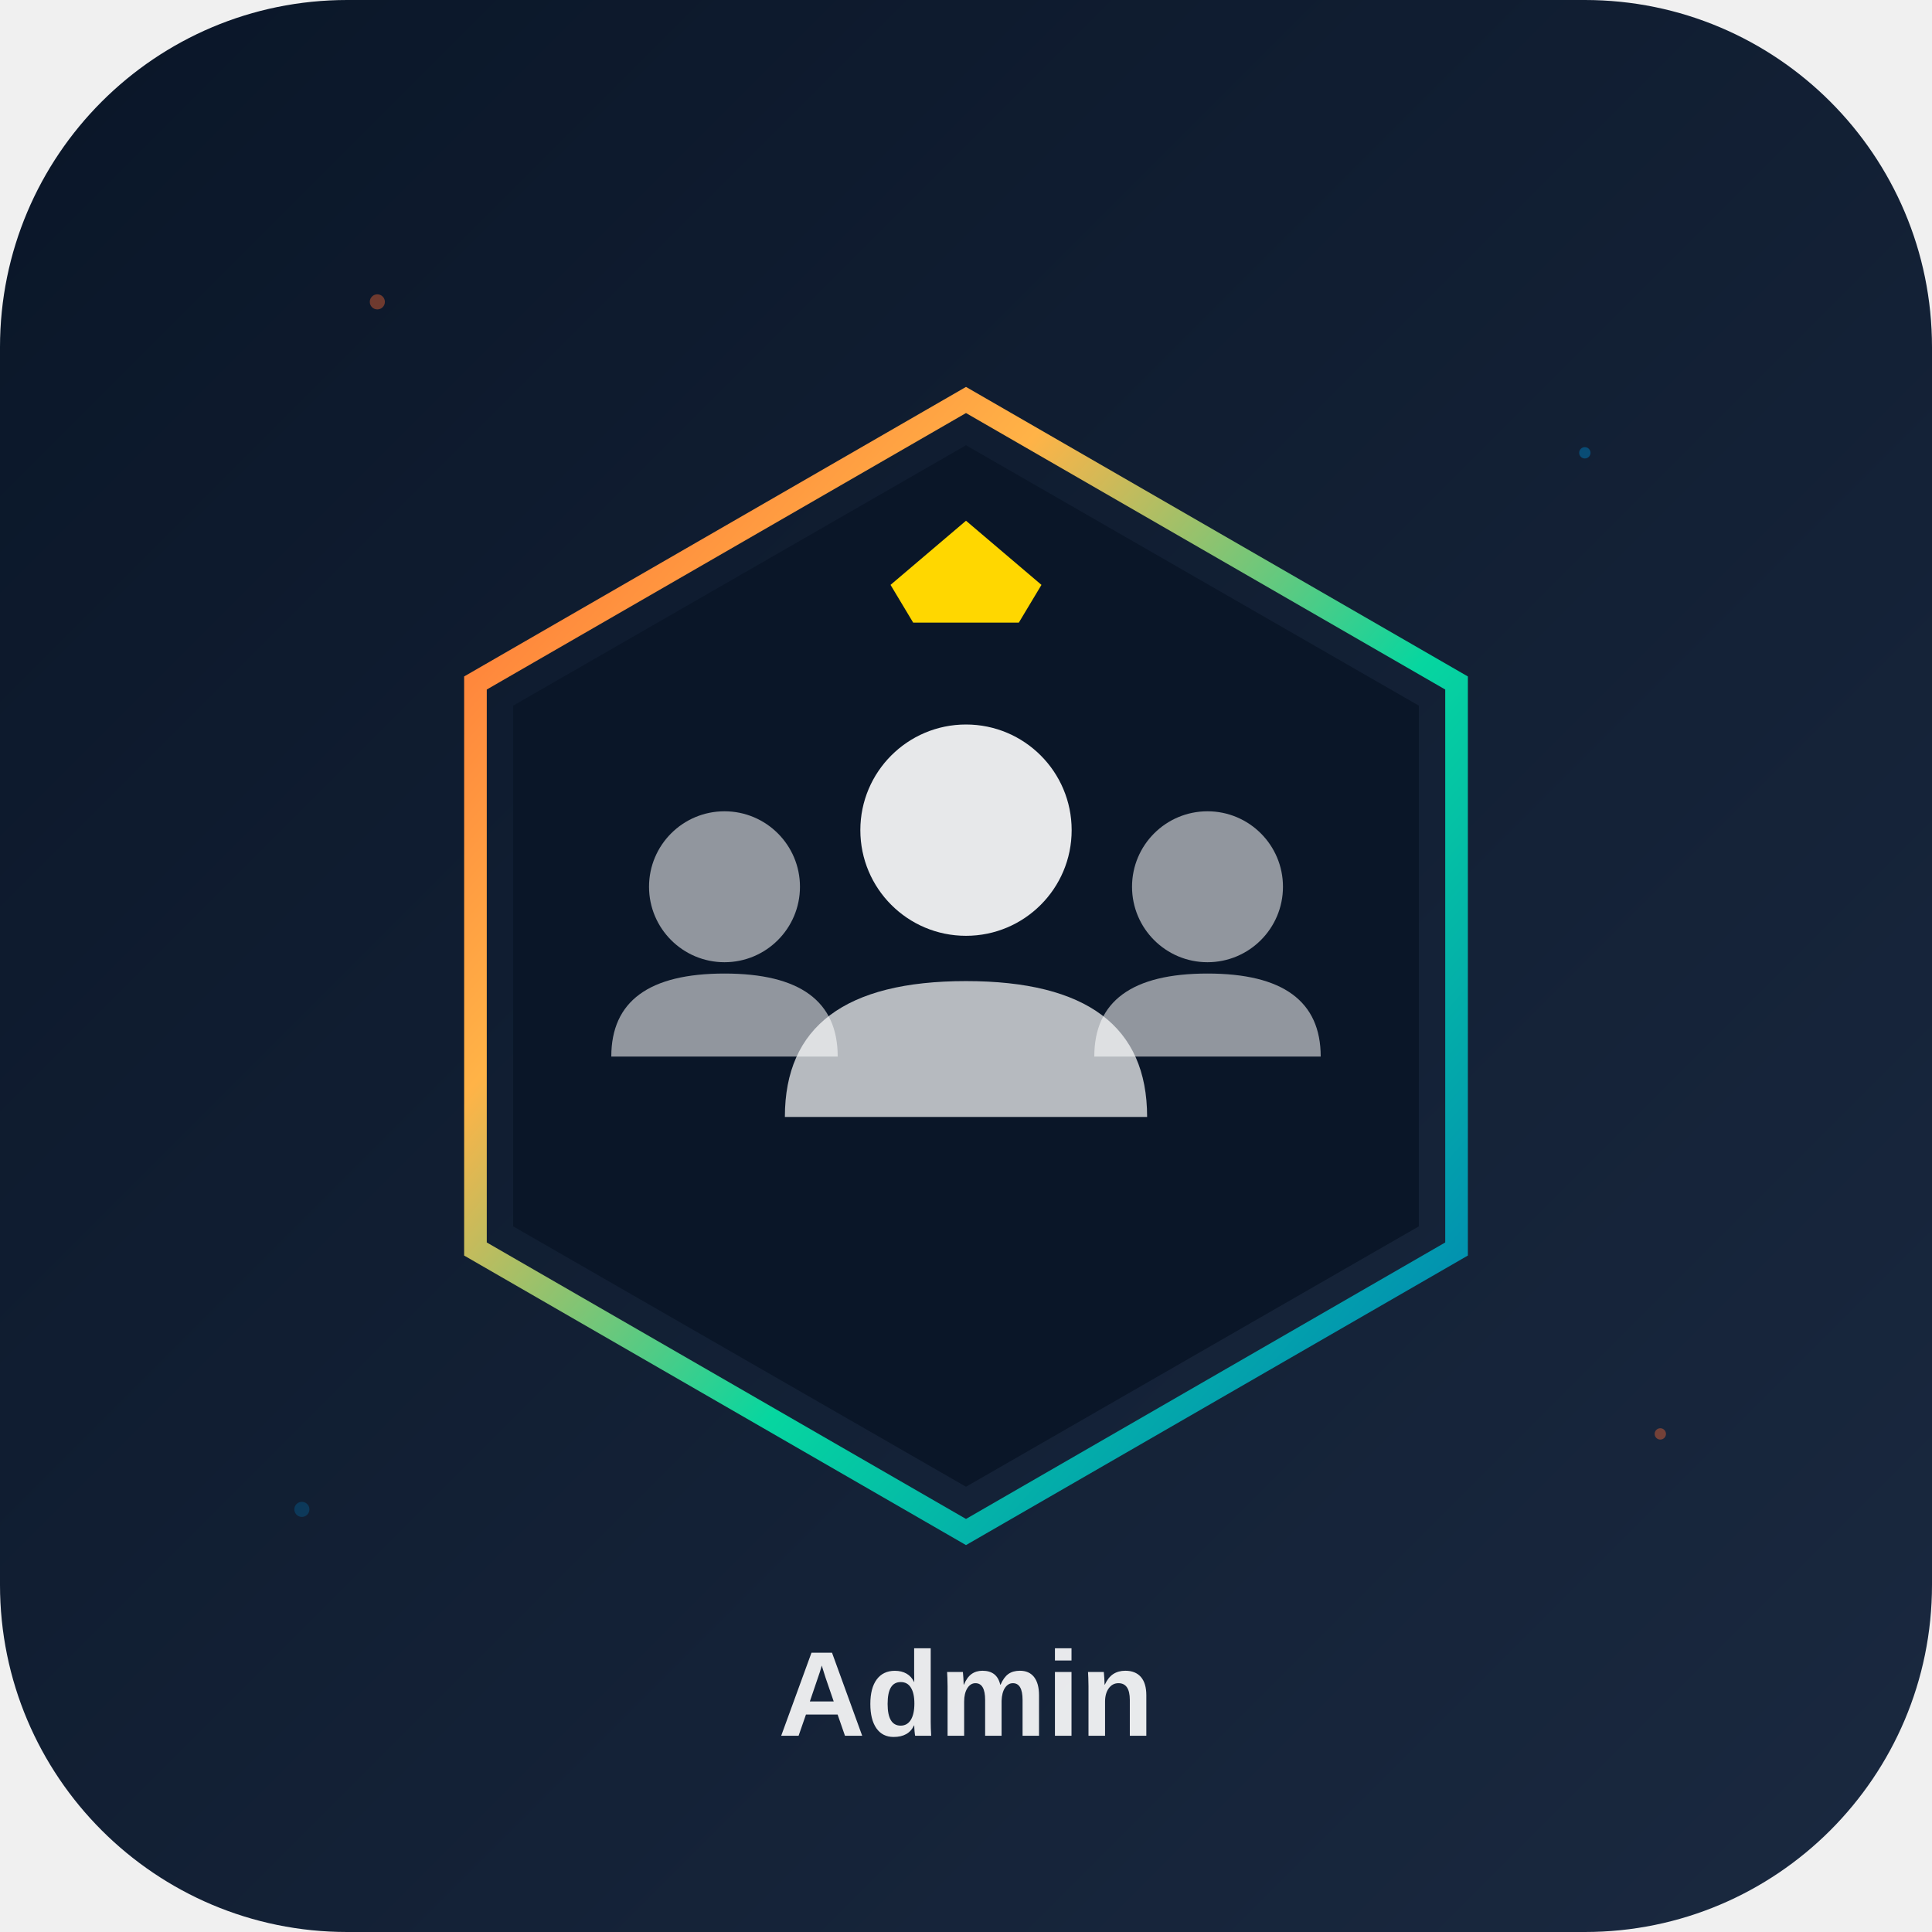
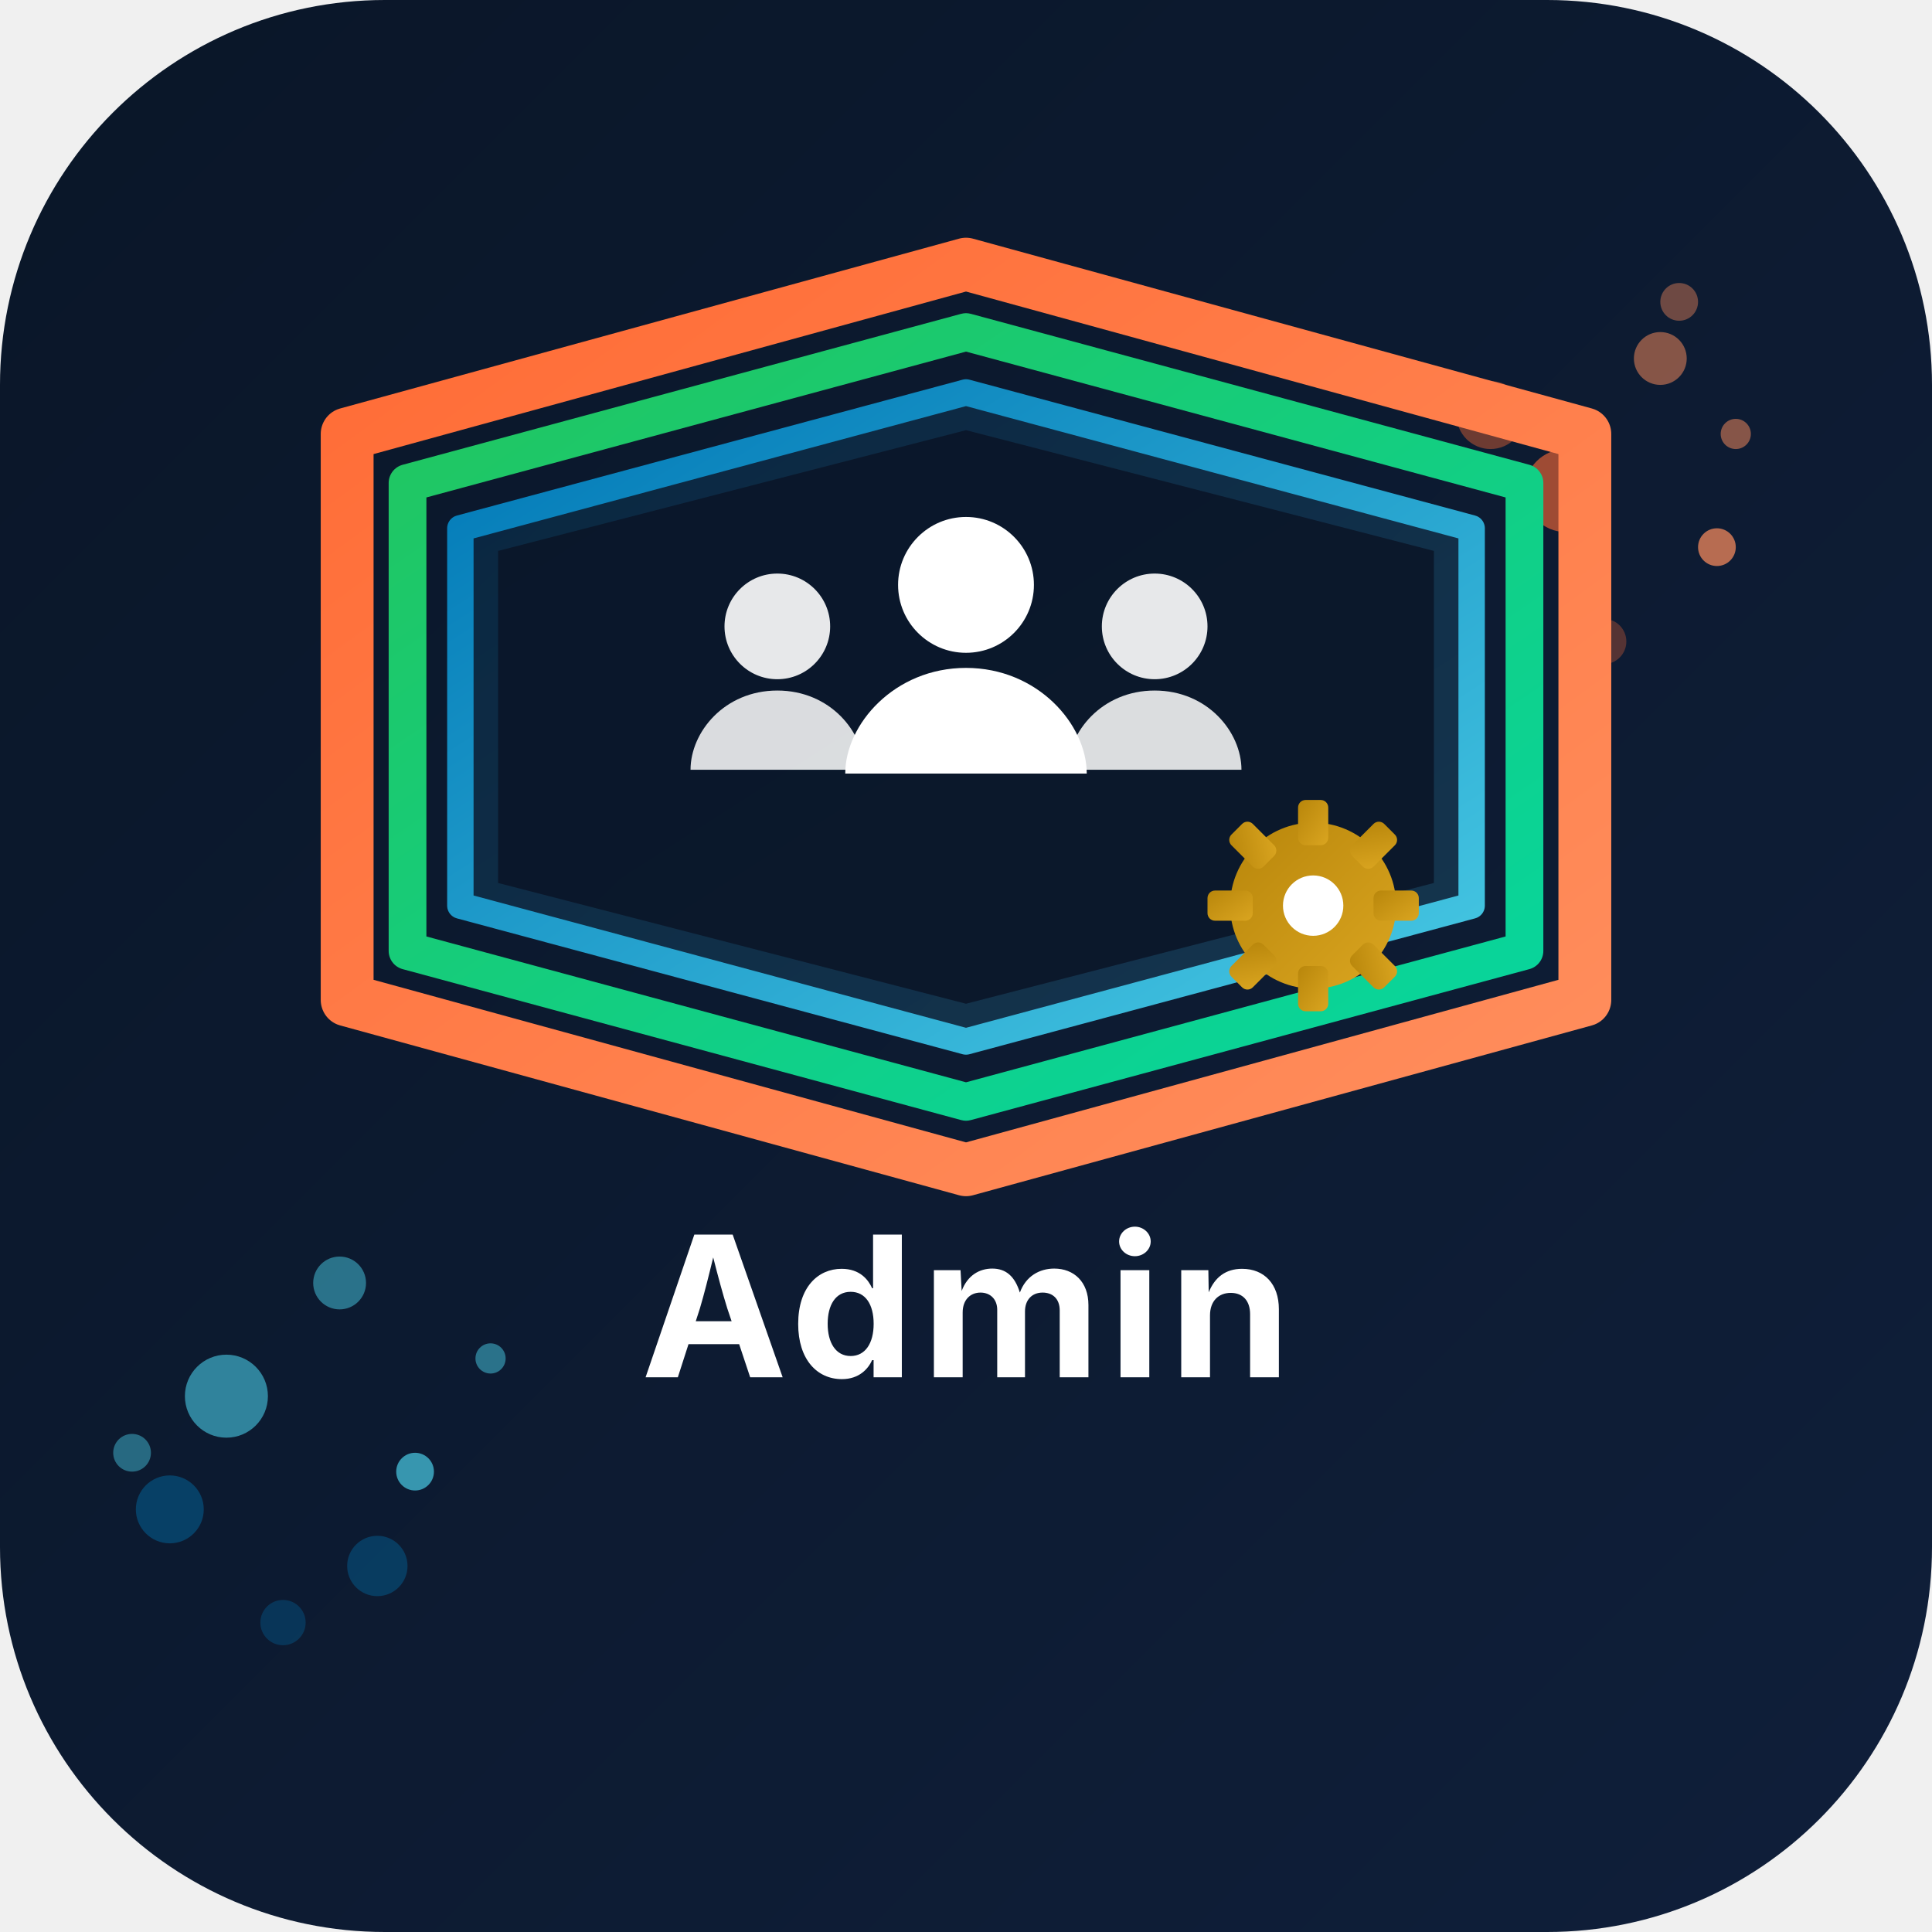
<svg xmlns="http://www.w3.org/2000/svg" width="192" height="192" viewBox="0 0 512 512">
  <defs>
    <linearGradient id="bg" x1="0" y1="0" x2="1" y2="1">
      <stop offset="0%" stop-color="#0A1628" />
-       <stop offset="100%" stop-color="#1A2940" />
+       <stop offset="100%" stop-color="#0F1F3A" />
    </linearGradient>
-     <linearGradient id="hex" x1="0" y1="0" x2="1" y2="1">
+     <linearGradient id="hexOuter" x1="0" y1="0" x2="1" y2="1">
      <stop offset="0%" stop-color="#FF6B35" />
-       <stop offset="30%" stop-color="#FFB347" />
-       <stop offset="60%" stop-color="#06D6A0" />
-       <stop offset="100%" stop-color="#0077B6" />
+       <stop offset="100%" stop-color="#FF8F5E" />
+     </linearGradient>
+     <linearGradient id="hexMid" x1="0" y1="0" x2="1" y2="1">
+       <stop offset="0%" stop-color="#22C55E" />
+       <stop offset="100%" stop-color="#06D6A0" />
+     </linearGradient>
+     <linearGradient id="hexInner" x1="0" y1="0" x2="1" y2="1">
+       <stop offset="0%" stop-color="#0077B6" />
+       <stop offset="100%" stop-color="#48CAE4" />
+     </linearGradient>
+     <linearGradient id="gearGrad" x1="0" y1="0" x2="1" y2="1">
+       <stop offset="0%" stop-color="#B8860B" />
+       <stop offset="100%" stop-color="#DAA520" />
    </linearGradient>
  </defs>
-   <rect width="512" height="512" rx="92" fill="url(#bg)" />
-   <circle cx="100" cy="80" r="2" fill="#FF6B35" opacity="0.4" />
-   <circle cx="420" cy="120" r="1.5" fill="#0077B6" opacity="0.5" />
-   <circle cx="80" cy="400" r="2" fill="#0077B6" opacity="0.3" />
-   <circle cx="440" cy="380" r="1.5" fill="#FF6B35" opacity="0.4" />
-   <polygon points="256,106 386,181 386,331 256,406 126,331 126,181" fill="none" stroke="url(#hex)" stroke-width="6" />
-   <polygon points="256,118 376,187 376,325 256,394 136,325 136,187" fill="#0A1628" />
-   <polygon points="236,155 256,138 276,155 270,165 242,165" fill="#FFD700" />
-   <circle cx="256" cy="220" r="28" fill="white" opacity="0.9" />
-   <path d="M208 296 Q208 260 256 260 Q304 260 304 296" fill="white" opacity="0.7" />
-   <circle cx="192" cy="235" r="20" fill="white" opacity="0.55" />
-   <path d="M162 280 Q162 258 192 258 Q222 258 222 280" fill="white" opacity="0.55" />
-   <circle cx="320" cy="235" r="20" fill="white" opacity="0.55" />
-   <path d="M290 280 Q290 258 320 258 Q350 258 350 280" fill="white" opacity="0.55" />
-   <text x="256" y="460" text-anchor="middle" fill="white" font-family="Arial,sans-serif" font-weight="bold" font-size="32" opacity="0.9">Admin</text>
+   <rect width="512" height="512" rx="102" fill="url(#bg)" />
+   <circle cx="60" cy="370" r="11" fill="#48CAE4" opacity="0.6" />
+   <circle cx="90" cy="340" r="7" fill="#48CAE4" opacity="0.5" />
+   <circle cx="45" cy="400" r="9" fill="#0077B6" opacity="0.4" />
+   <circle cx="110" cy="390" r="5" fill="#48CAE4" opacity="0.7" />
+   <circle cx="75" cy="430" r="6" fill="#0077B6" opacity="0.3" />
+   <circle cx="130" cy="360" r="4" fill="#48CAE4" opacity="0.5" />
+   <circle cx="100" cy="415" r="8" fill="#0077B6" opacity="0.35" />
+   <circle cx="35" cy="385" r="5" fill="#48CAE4" opacity="0.45" />
+   <circle cx="415" cy="130" r="11" fill="#FF6B35" opacity="0.6" />
+   <circle cx="440" cy="95" r="7" fill="#FF8F5E" opacity="0.5" />
+   <circle cx="395" cy="110" r="9" fill="#FF6B35" opacity="0.4" />
+   <circle cx="455" cy="145" r="5" fill="#FF8F5E" opacity="0.7" />
+   <circle cx="425" cy="170" r="6" fill="#FF6B35" opacity="0.3" />
+   <circle cx="460" cy="115" r="4" fill="#FF8F5E" opacity="0.5" />
+   <circle cx="445" cy="80" r="5" fill="#FF8F5E" opacity="0.4" />
+   <polygon points="256,70 420,115 420,265 256,310 92,265 92,115" fill="none" stroke="url(#hexOuter)" stroke-width="14" stroke-linejoin="round" />
+   <polygon points="256,88 404,128 404,252 256,292 108,252 108,128" fill="none" stroke="url(#hexMid)" stroke-width="10" stroke-linejoin="round" />
+   <polygon points="256,104 390,140 390,240 256,276 122,240 122,140" fill="url(#hexInner)" fill-opacity="0.15" stroke="url(#hexInner)" stroke-width="7" stroke-linejoin="round" />
+   <polygon points="256,114 380,146 380,234 256,266 132,234 132,146" fill="#0A1628" fill-opacity="0.9" />
+   <circle cx="256" cy="155" r="18" fill="white" />
+   <circle cx="206" cy="166" r="14" fill="white" opacity="0.9" />
+   <circle cx="306" cy="166" r="14" fill="white" opacity="0.9" />
+   <path d="M256,177 C237,177 224,192 224,205 L288,205 C288,192 275,177 256,177Z" fill="white" />
+   <path d="M206,183 C192,183 183,194 183,204 L229,204 C229,194 220,183 206,183Z" fill="white" opacity="0.85" />
+   <path d="M306,183 C292,183 283,194 283,204 L329,204 C329,194 320,183 306,183Z" fill="white" opacity="0.85" />
+   <g transform="translate(348,240)">
+     <circle cx="0" cy="0" r="22" fill="url(#gearGrad)" />
+     <circle cx="0" cy="0" r="8" fill="white" />
+     <rect x="-4" y="-28" width="8" height="12" rx="2" fill="url(#gearGrad)" />
+     <rect x="-4" y="16" width="8" height="12" rx="2" fill="url(#gearGrad)" />
+     <rect x="-28" y="-4" width="12" height="8" rx="2" fill="url(#gearGrad)" />
+     <rect x="16" y="-4" width="12" height="8" rx="2" fill="url(#gearGrad)" />
+     <rect x="12" y="-22" width="8" height="12" rx="2" fill="url(#gearGrad)" transform="rotate(45,16,-16)" />
+     <rect x="-20" y="10" width="8" height="12" rx="2" fill="url(#gearGrad)" transform="rotate(45,-16,16)" />
+     <rect x="-20" y="-22" width="8" height="12" rx="2" fill="url(#gearGrad)" transform="rotate(-45,-16,-16)" />
+     <rect x="12" y="10" width="8" height="12" rx="2" fill="url(#gearGrad)" transform="rotate(-45,16,16)" />
+   </g>
+   <text x="256" y="365" text-anchor="middle" font-family="system-ui,-apple-system,sans-serif" font-size="52" font-weight="700" fill="white" letter-spacing="2">Admin</text>
</svg>
